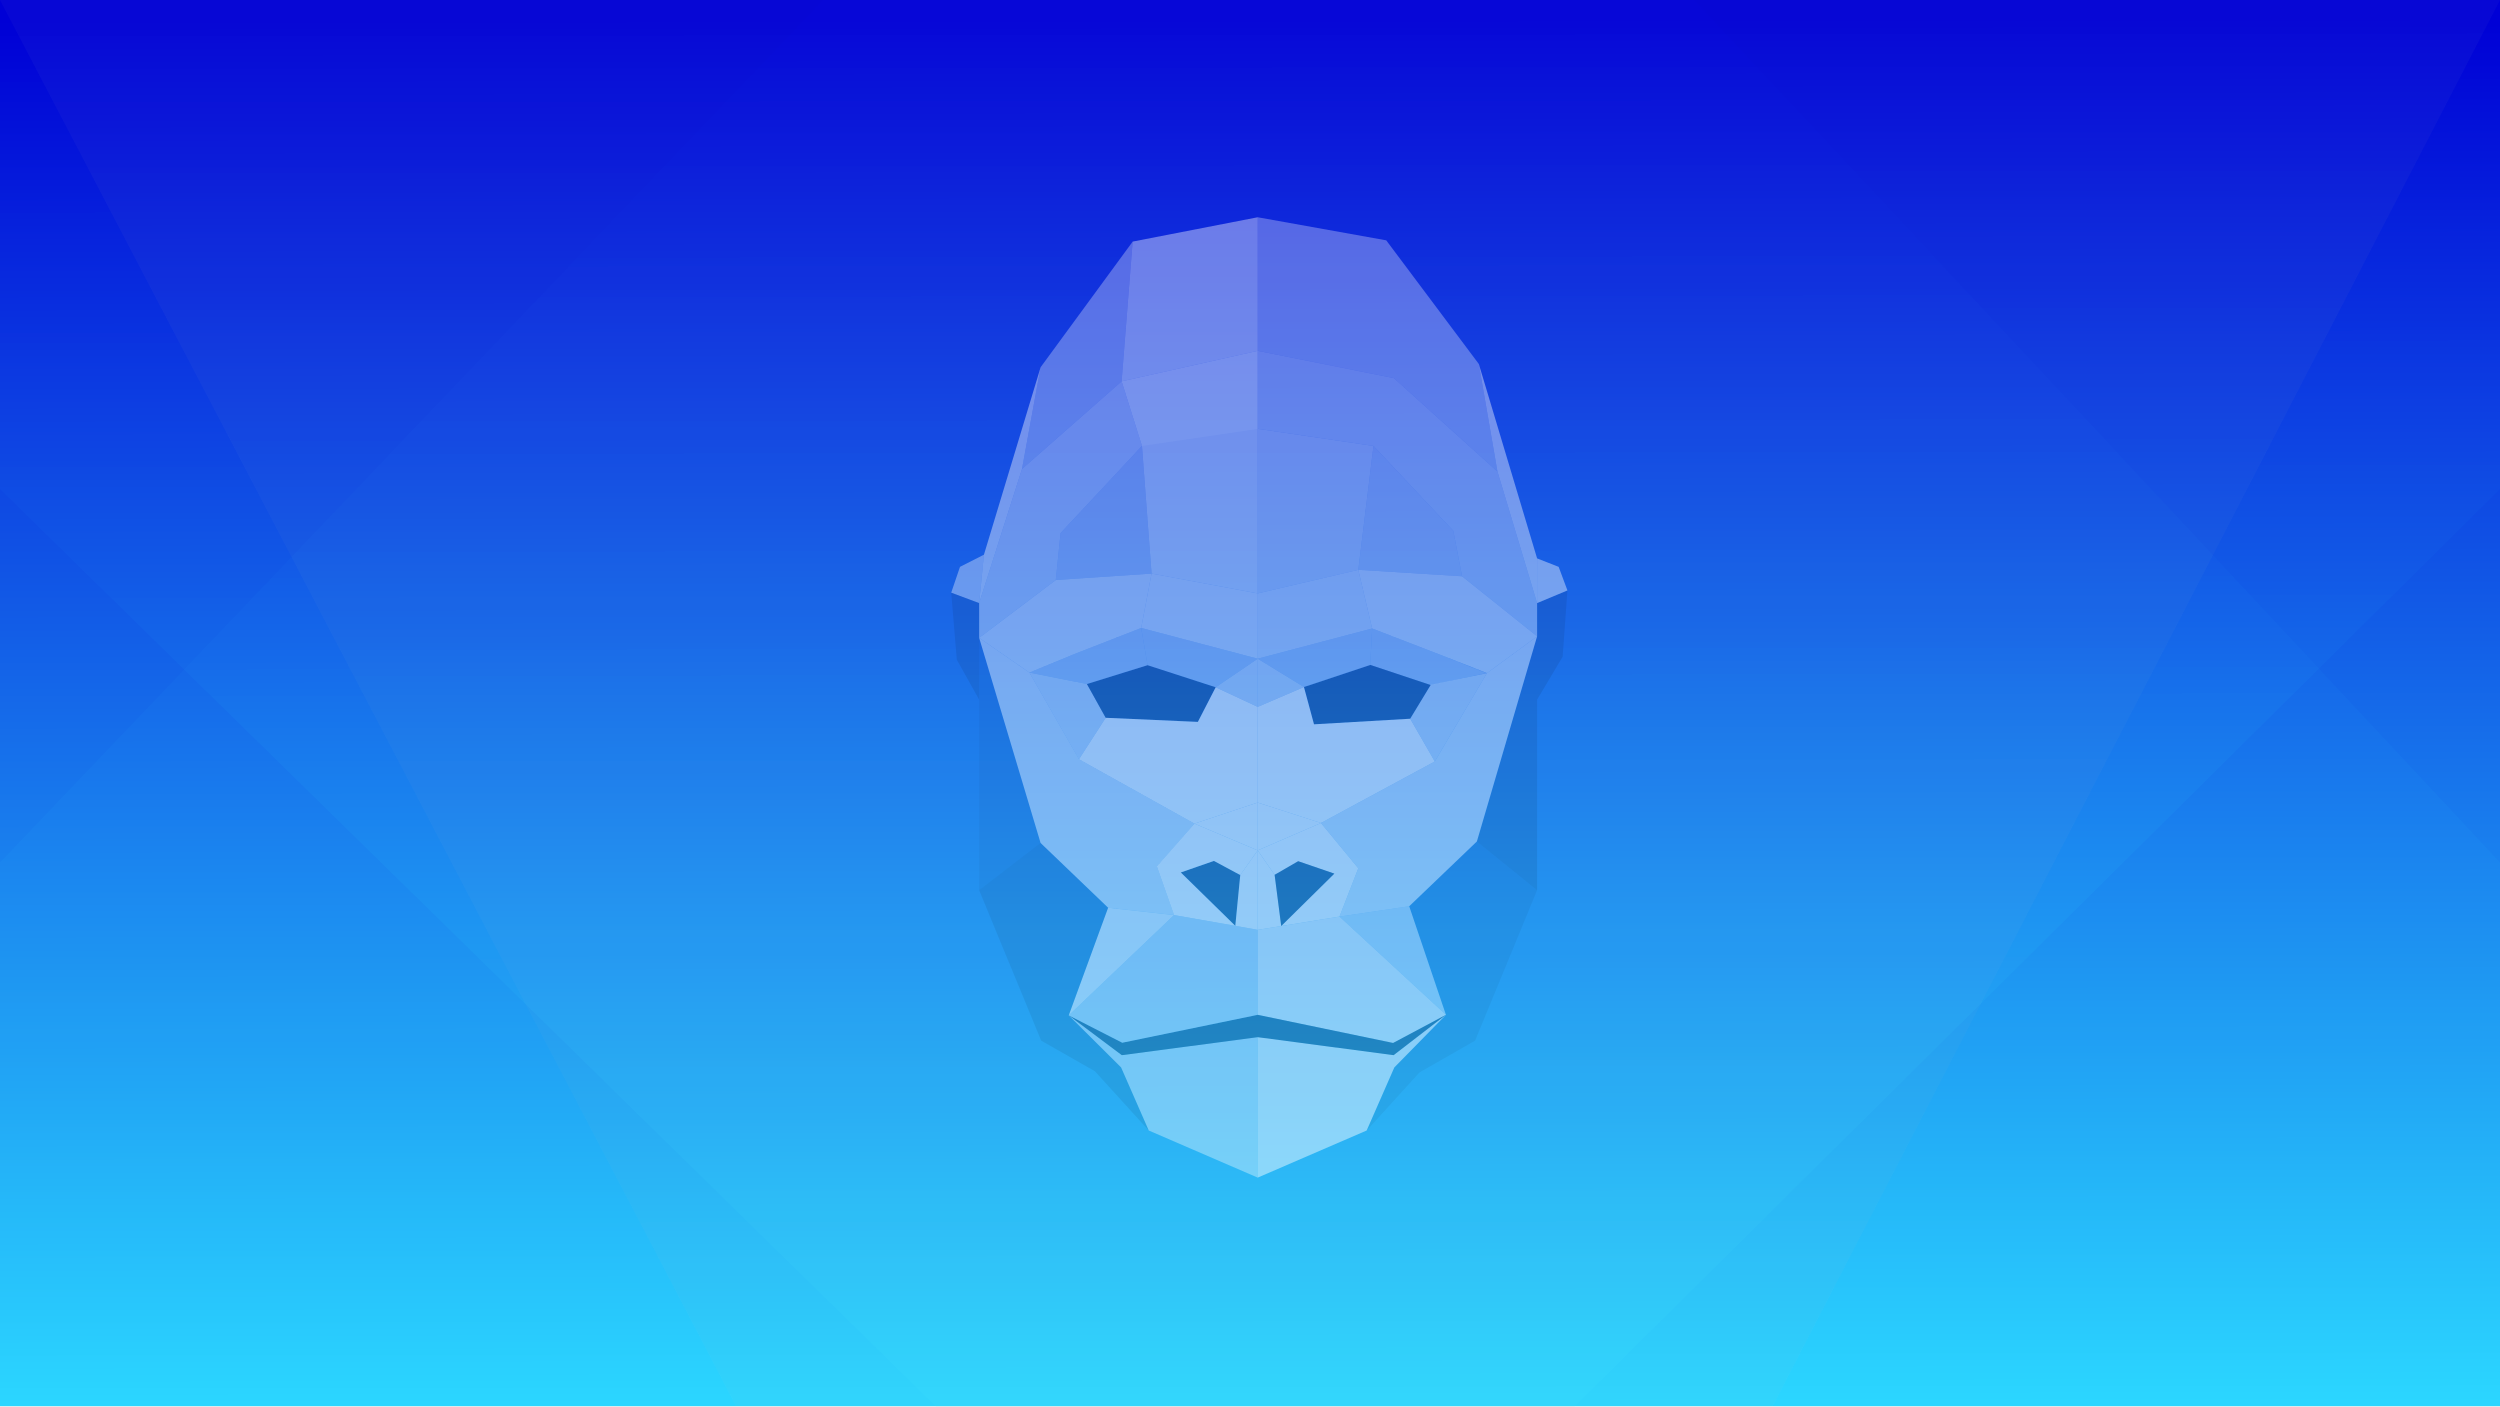
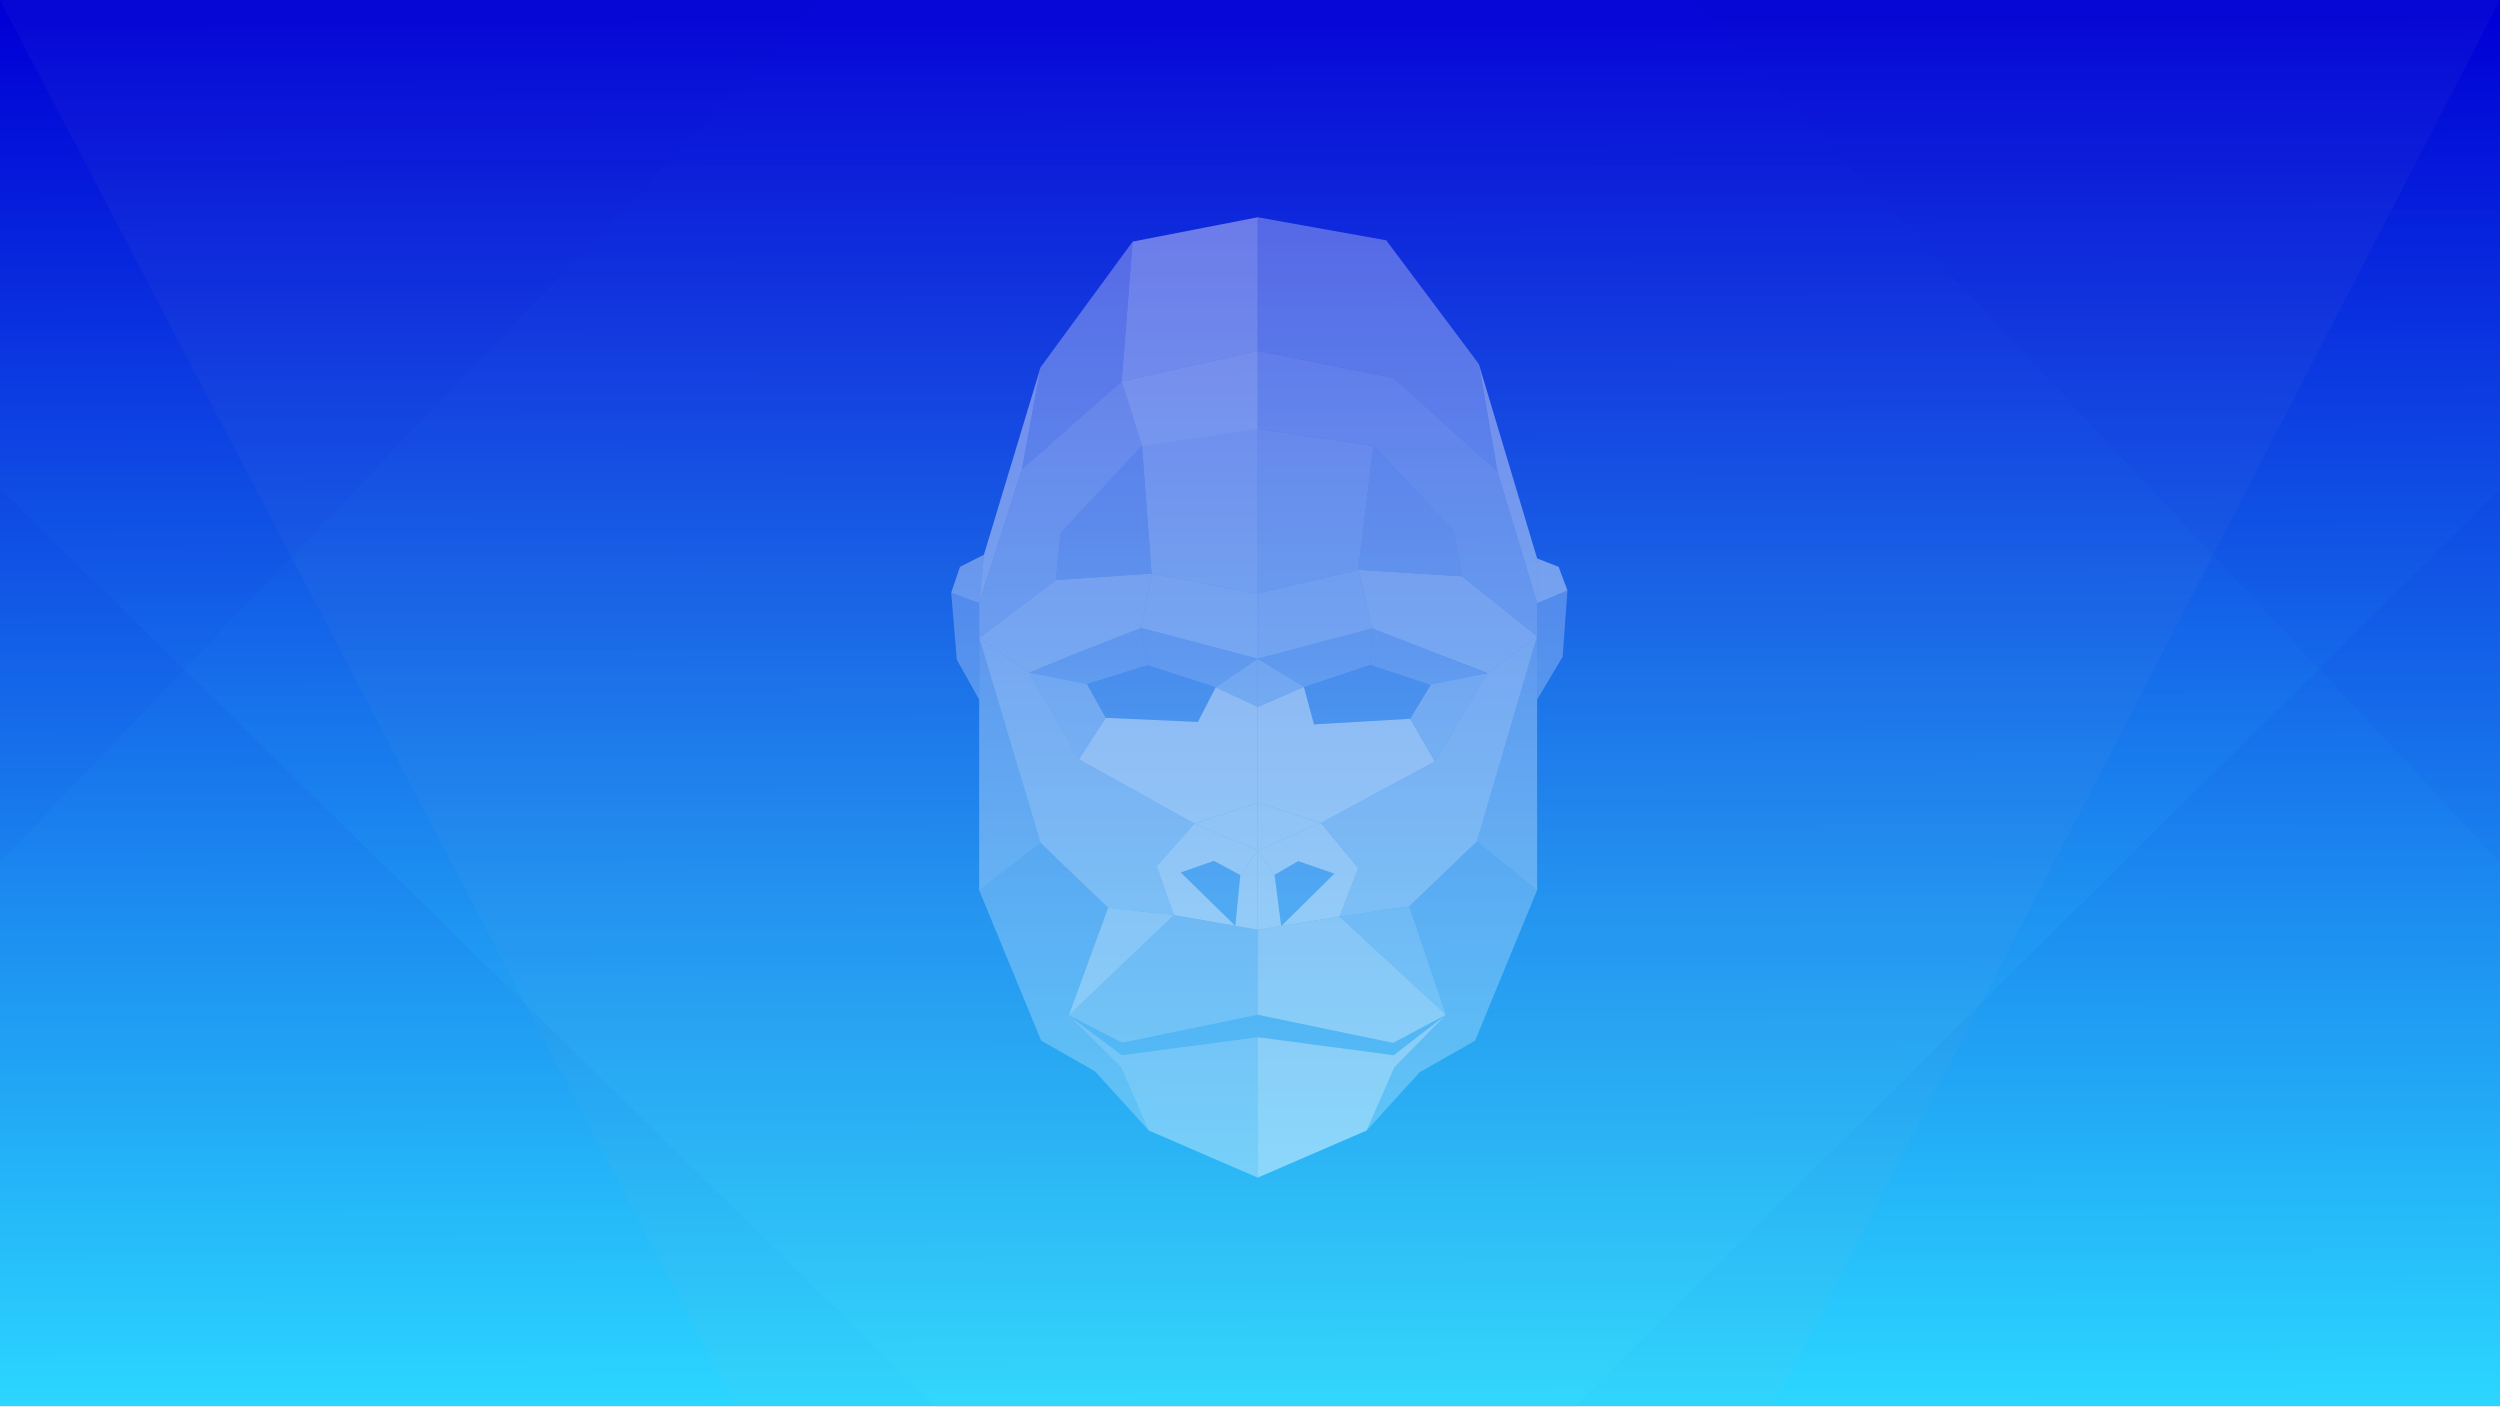
<svg xmlns="http://www.w3.org/2000/svg" viewBox="0 0 5461.333 3072" version="1.1" id="svg172" width="4096pt" height="2304pt">
  <defs id="defs11">
    <style id="style2">.cls-1{isolation:isolate;}.cls-2{fill:#4a3043;}.cls-3{fill:#563d4e;}.cls-4{fill:#5f4758;}.cls-5{fill:#85737f;}.cls-6{fill:#a1939d;}.cls-7{fill:#bdb3ba;}.cls-8{fill:#7b6876;}.cls-30,.cls-9{fill:#43273b;}.cls-10{fill:#a36598;}.cls-11{fill:#b684ac;}.cls-12{fill:#4c3245;}.cls-13{fill:#d4b7cf;}.cls-14{fill:#c8a3c1;}.cls-15{fill:#9d5b91;}.cls-16{fill:#97518a;}.cls-17{fill:#ceadc8;}.cls-18{fill:#af7aa6;}.cls-19{fill:#aa9ea7;}.cls-20{fill:#695262;}.cls-21{fill:#914783;}.cls-22{fill:#bc8eb3;}.cls-23{fill:#8e7d89;}.cls-24{fill:#725d6c;}.cls-25{fill:#fff;}.cls-26{fill:url(#linear-gradient);}.cls-27,.cls-28,.cls-29{fill:#e95420;}.cls-27{opacity:0.8;}.cls-28{opacity:0.9;}.cls-30{opacity:0.25;mix-blend-mode:multiply;}</style>
    <linearGradient id="linear-gradient" x1="104.38" y1="370.12" x2="197.92" y2="532.13" gradientUnits="userSpaceOnUse">
      <stop offset="0" stop-color="#43174c" id="stop4" />
      <stop offset="0.48" stop-color="#622671" id="stop6" />
      <stop offset="1" stop-color="#ca4232" id="stop8" />
    </linearGradient>
    <clipPath id="_clipPath_iATqGFxonEViPBnL5ZywIMgvc1yaWggz">
      <rect width="4096" height="2304" id="rect2" x="0" y="0" />
    </clipPath>
    <linearGradient id="_lgradient_3" x1="0.506" y1="0.009" x2="0.508" y2="1.002" gradientTransform="scale(4096,2304)" gradientUnits="userSpaceOnUse">
      <stop offset="0%" stop-opacity="1" style="stop-color:#0000d4;stop-opacity:1" id="stop7" />
      <stop offset="100%" stop-opacity="1" style="stop-color:#2ad4ff;stop-opacity:1" id="stop9" />
    </linearGradient>
  </defs>
  <g clip-path="url(#_clipPath_iATqGFxonEViPBnL5ZywIMgvc1yaWggz)" id="g22" style="isolation:isolate" transform="scale(1.333333)">
    <linearGradient id="linearGradient1204" x1="0.506" y1="0.009" x2="0.508" y2="1.002" gradientTransform="scale(4096,2304)" gradientUnits="userSpaceOnUse">
      <stop offset="0%" stop-opacity="1" style="stop-color:#0000d4;stop-opacity:1" id="stop1200" />
      <stop offset="100%" stop-opacity="1" style="stop-color:#2ad4ff;stop-opacity:1" id="stop1202" />
    </linearGradient>
    <rect x="0" y="0" width="4096" height="2304" fill="url(#_lgradient_3)" id="rect12" style="fill:url(#_lgradient_3)" />
    <g opacity="0.04" id="g16">
      <path d="M 0,0 H 4096 L 2904.178,2304 H 1206.044 Z" fill="#bdbdbd" style="mix-blend-mode:darken" id="path14" />
    </g>
    <path d="M 0,1413.032 1348.267,0 H 2776.178 L 4096,1413.032 V 2304 H 0 Z" fill="#848484" style="mix-blend-mode:overlay" id="path18" />
    <path d="M 0,801.28 V 0 H 4096 V 801.28 L 2579.911,2304 H 1533.156 Z" fill="#868686" style="mix-blend-mode:overlay" id="path20" />
  </g>
  <g id="g1380" transform="matrix(0.7875,0,0,0.7875,652.0305,300.7854)">
    <g id="g1298" transform="matrix(3,0,0,3,1775.754,142.4716)">
      <g class="cls-1" id="g170" transform="translate(5.551514,18.08945)">
        <g id="Layer_1" data-name="Layer 1">
-           <polygon class="cls-2" points="547.85,395.51 547.85,630.2 492.16,585.17 " id="polygon15" style="opacity:0.08;fill:#000000" />
-           <polygon class="cls-3" points="415.83,794.13 463.55,745.48 429.59,645.09 492.16,585.17 547.85,630.2 490.52,769.34 439.15,798.68 390.26,852.44 " id="polygon17" style="opacity:0.05;fill:#000000" />
+           <polygon class="cls-2" points="547.85,395.51 547.85,630.2 492.16,585.17 " id="polygon15" style="opacity:0.3;fill:#ffffff" />
+           <polygon class="cls-3" points="415.83,794.13 463.55,745.48 429.59,645.09 492.16,585.17 547.85,630.2 490.52,769.34 439.15,798.68 390.26,852.44 " id="polygon17" style="opacity:0.25;fill:#ffffff" />
          <polygon class="cls-4" points="511.2,243.16 415.49,156.76 289.5,131.51 289.5,7.99 408.36,29.34 493.97,143.68 " id="polygon19" style="opacity:0.3;fill:#ffffff" />
          <polygon class="cls-5" points="289.5,131.51 289.5,7.99 173.89,30.49 163.68,159.69 " id="polygon21" style="opacity:0.39;fill:#ffffff" />
          <polygon class="cls-6" points="88.77,146.66 173.89,30.49 163.68,159.69 71.54,240.79 " id="polygon23" style="opacity:0.3;fill:#ffffff" />
          <polygon class="cls-5" points="547.85,323.44 493.97,143.68 511.2,243.16 547.85,364.77 " id="polygon25" style="opacity:0.4;fill:#ffffff" />
          <polygon class="cls-7" points="71.54,240.79 88.77,146.66 36.36,320 31.93,364.77 " id="polygon27" style="opacity:0.4;fill:#ffffff" />
          <polyline class="cls-7" points="31.93 364.77 31.93 364.77 6.1 355.12 14.22 331.25 36.36 320" id="polyline29" style="opacity:0.35;fill:#ffffff" />
-           <polyline class="cls-8" points="31.93 364.77 6.1 355.12 11.27 417.11 31.93 454.04 31.93 364.77" id="polyline31" style="opacity:0.08;fill:#000000" />
-           <polygon class="cls-9" points="547.85,364.77 575.9,353.06 571.47,414.36 547.85,454.04 " id="polygon33" style="opacity:0.08;fill:#000000" />
+           <polyline class="cls-8" points="31.93 364.77 6.1 355.12 11.27 417.11 31.93 454.04 31.93 364.77" id="polyline31" style="opacity:0.25;fill:#ffffff" />
+           <polygon class="cls-9" points="547.85,364.77 575.9,353.06 571.47,414.36 547.85,454.04 " id="polygon33" style="opacity:0.25;fill:#ffffff" />
          <polygon class="cls-5" points="547.85,364.77 547.85,323.44 567.78,331.25 575.9,353.06 " id="polygon35" style="opacity:0.4;fill:#ffffff" />
          <polygon class="cls-10" points="414.69,771.5 463.55,745.48 365.13,654.63 289.5,666.9 289.5,745.48 " id="polygon37" style="opacity:0.45;fill:#ffffff" />
          <polyline class="cls-9" points="395.32 388.24 393.59 421.96 449.44 440.53 501.11 429.51 458.54 412.64 395.32 388.24" id="polyline39" style="fill:#ffffff;opacity:0.3" />
          <polyline class="cls-10" points="289.5 416.19 289.5 460.73 332.25 442.37 289.5 416.19" id="polyline41" style="opacity:0.38;fill:#ffffff" />
          <polyline class="cls-11" points="289.5 416.19 250.65 442.6 289.5 460.73 289.5 416.19" id="polyline43" style="opacity:0.38;fill:#ffffff" />
          <polygon class="cls-11" points="148.94,470.84 131.57,439.61 78.43,429.05 124.19,509.18 " id="polygon45" style="fill:#ffffff;opacity:0.38" />
-           <polygon class="cls-12" points="187.67,422.19 131.57,439.61 148.94,470.84 234.17,474.62 250.65,442.6 " id="polygon47" style="opacity:0.2;fill:#000000" />
-           <polygon class="cls-12" points="393.59,421.96 332.25,442.37 341.56,476.86 430.5,471.7 449.44,440.53 " id="polygon49" style="opacity:0.2;fill:#000000" />
+           <polygon class="cls-12" points="187.67,422.19 131.57,439.61 148.94,470.84 234.17,474.62 250.65,442.6 " id="polygon47" style="opacity:0.2;fill:#ffffff" />
+           <polygon class="cls-12" points="393.59,421.96 332.25,442.37 341.56,476.86 430.5,471.7 449.44,440.53 " id="polygon49" style="opacity:0.2;fill:#ffffff" />
          <polygon class="cls-13" points="453.25,511.24 501.48,429.51 449.51,440.37 430.5,471.7 " id="polygon51" style="opacity:0.38;fill:#ffffff" />
-           <polyline class="cls-9" points="249.01 603.16 218.38 613.84 268.78 663.2 273.37 616.21 249.01 603.16" id="polyline53" style="opacity:0.2;fill:#000000" />
+           <polyline class="cls-9" points="249.01 603.16 218.38 613.84 268.78 663.2 273.37 616.21 249.01 603.16" id="polyline53" style="opacity:0.2;fill:#ffffff" />
          <polyline class="cls-14" points="151.18 646.47 114.77 745.99 212.14 653.25 151.18 646.47" id="polyline55" style="opacity:0.45;fill:#ffffff" />
          <polyline class="cls-15" points="429.59 645.09 365.13 654.63 463.54 745.48 429.59 645.09" id="polyline57" style="opacity:0.35;fill:#ffffff" />
          <polygon class="cls-11" points="163.18,794.13 188.75,852.44 289.5,896.01 289.5,766.14 163.85,782.78 114.77,745.99 " id="polygon59" style="opacity:0.35;fill:#ffffff" />
          <polygon class="cls-16" points="415.83,794.13 390.26,852.44 289.5,896.01 289.5,766.14 415.16,782.78 463.55,745.48 " id="polygon61" style="opacity:0.45;fill:#ffffff" />
          <polygon class="cls-14" points="289.5,549.21 289.5,593.43 230.96,568.68 " id="polygon63" style="opacity:0.5;fill:#ffffff" />
          <polygon class="cls-17" points="289.5,549.21 289.5,460.73 250.65,442.6 234.17,474.62 148.94,470.84 124.19,509.18 230.96,568.68 " id="polygon65" style="opacity:0.5;fill:#ffffff" />
          <polygon class="cls-18" points="347.99,568.1 453.25,511.24 430.5,471.7 341.56,476.86 332.25,442.37 289.5,460.73 289.5,549.21 " id="polygon67" style="opacity:0.5;fill:#ffffff" />
          <polygon class="cls-11" points="289.5,549.21 289.5,593.43 347.99,568.1 " id="polygon69" style="opacity:0.5;fill:#ffffff" />
          <polygon class="cls-14" points="289.5,593.43 230.96,568.68 196.26,608.21 212.14,653.25 268.78,663.2 218.38,613.84 249.01,603.16 273.37,616.25 " id="polygon71" style="opacity:0.5;fill:#ffffff" />
          <polygon class="cls-15" points="305.14,616.03 289.5,593.43 289.5,666.9 311.24,663.37 " id="polygon73" style="opacity:0.5;fill:#ffffff" />
          <polygon class="cls-11" points="347.99,568.1 289.5,593.43 305.14,616.03 326.92,603.43 360.38,614.91 311.24,663.37 365.13,654.63 382.52,609.97 " id="polygon75" style="opacity:0.5;fill:#ffffff" />
-           <polygon class="cls-9" points="463.55,745.48 414.69,771.5 289.5,745.48 164.24,771.29 114.77,745.99 163.85,782.78 289.5,766.14 415.16,782.78 " id="polygon77" style="opacity:0.2;fill:#000000;fill-opacity:1" />
+           <polygon class="cls-9" points="463.55,745.48 414.69,771.5 289.5,745.48 164.24,771.29 114.77,745.99 163.85,782.78 289.5,766.14 415.16,782.78 " id="polygon77" style="opacity:0.2;fill:#ffffff;fill-opacity:1" />
          <polygon class="cls-10" points="289.5,416.19 289.5,355.81 382.52,334.02 395.32,388.24 " id="polygon79" style="opacity:0.38;fill:#ffffff" />
          <polygon class="cls-11" points="289.5,416.19 289.5,355.81 191.36,337.46 181.76,387.78 " id="polygon81" style="opacity:0.4;fill:#ffffff" />
          <polygon class="cls-5" points="289.5,355.81 289.5,203.6 289.5,131.51 163.68,159.69 182.5,219.44 191.36,337.46 " id="polygon83" style="opacity:0.39;fill:#ffffff" />
          <polygon class="cls-6" points="191.36,337.46 182.5,219.44 107.22,300.02 102.79,343.42 " id="polygon85" style="opacity:0.3;fill:#ffffff" />
          <polygon class="cls-17" points="119.77,411.96 181.76,387.78 191.36,337.46 102.79,343.42 31.93,396.91 78.43,429.05 " id="polygon87" style="opacity:0.4;fill:#ffffff" />
          <polygon class="cls-19" points="107.22,300.02 182.5,219.44 163.68,159.69 71.54,240.79 31.93,364.77 31.93,396.91 102.79,343.42 " id="polygon89" style="opacity:0.35;fill:#ffffff" />
          <polygon class="cls-20" points="396.55,219.44 289.5,203.6 289.5,355.81 382.52,334.02 " id="polygon91" style="opacity:0.35;fill:#ffffff" />
          <polygon class="cls-21" points="458.55,412.64 501.48,429.51 547.85,395.51 478.47,339.97 382.52,334.02 395.32,388.24 " id="polygon93" style="opacity:0.4;fill:#ffffff" />
          <polygon class="cls-20" points="478.47,339.97 547.85,395.51 547.85,364.77 511.2,243.16 415.49,156.76 289.5,131.51 289.5,203.6 396.55,219.44 470.35,297.96 " id="polygon95" style="opacity:0.33;fill:#ffffff" />
          <polygon class="cls-4" points="478.47,339.97 470.35,297.96 396.55,219.44 382.52,334.02 " id="polygon97" style="opacity:0.31;fill:#ffffff" />
          <path class="cls-22" d="m 231,568.68 -106.77,-59.5 -45.79,-80.12 -46.51,-32.15 56.8,189.68 62.45,59.88 61,6.78 -15.88,-45 z m -128.17,-51 z" id="path99" style="opacity:0.4;fill:#ffffff;stroke:none;stroke-opacity:1" />
-           <polygon class="cls-9" points="305.14,616.03 326.92,603.43 360.38,614.91 311.24,663.37 " id="polygon101" style="opacity:0.2;fill:#000000" />
+           <polygon class="cls-9" points="305.14,616.03 326.92,603.43 360.38,614.91 311.24,663.37 " id="polygon101" style="opacity:0.2;fill:#ffffff" />
          <polygon class="cls-22" points="212.14,653.25 114.77,745.99 164.24,771.29 289.5,745.48 289.5,666.9 268.78,663.2 " id="polygon103" style="opacity:0.34;fill:#ffffff" />
          <polygon class="cls-11" points="273.37,616.21 289.5,593.43 289.5,666.9 268.78,663.2 " id="polygon105" style="opacity:0.5;fill:#ffffff" />
          <polyline class="cls-9" points="289.5 416.19 395.32 388.24 393.59 421.96 332.25 442.37 289.5 416.19" id="polyline107" style="opacity:0.3;fill:#ffffff" />
          <polygon class="cls-9" points="250.65,442.6 289.5,416.19 181.76,387.78 187.67,422.19 " id="polygon109" style="opacity:0.3;fill:#ffffff" />
          <polygon class="cls-9" points="119.77,411.96 78.44,429.06 131.57,439.61 187.67,422.19 181.76,387.78 " id="polygon111" style="opacity:0.3;fill:#ffffff" />
-           <polygon class="cls-23" points="31.93,396.91 31.94,630.2 88.73,586.59 " id="polygon113" style="opacity:0.04;fill:#000000" />
-           <polygon class="cls-8" points="188.75,852.44 163.18,794.13 114.77,745.99 151.18,646.47 88.73,586.59 31.94,630.2 89.27,769.34 138.89,797.58 " id="polygon115" style="opacity:0.07;fill:#000000" />
+           <polygon class="cls-23" points="31.93,396.91 31.94,630.2 88.73,586.59 " id="polygon113" style="opacity:0.3;fill:#ffffff" />
+           <polygon class="cls-8" points="188.75,852.44 163.18,794.13 114.77,745.99 151.18,646.47 88.73,586.59 31.94,630.2 89.27,769.34 138.89,797.58 " id="polygon115" style="opacity:0.25;fill:#ffffff" />
          <polygon class="cls-24" points="182.5,219.44 289.5,203.6 289.5,131.51 163.68,159.69 " id="polygon117" style="opacity:0.05;fill:#ffffff" />
          <polygon class="cls-10" points="547.85,395.51 501.48,429.51 453.25,511.24 347.99,568.1 382.52,609.97 365.13,654.63 429.59,645.09 492.16,585.17 " id="polygon119" style="opacity:0.4;fill:#ffffff" />
        </g>
      </g>
    </g>
  </g>
</svg>
